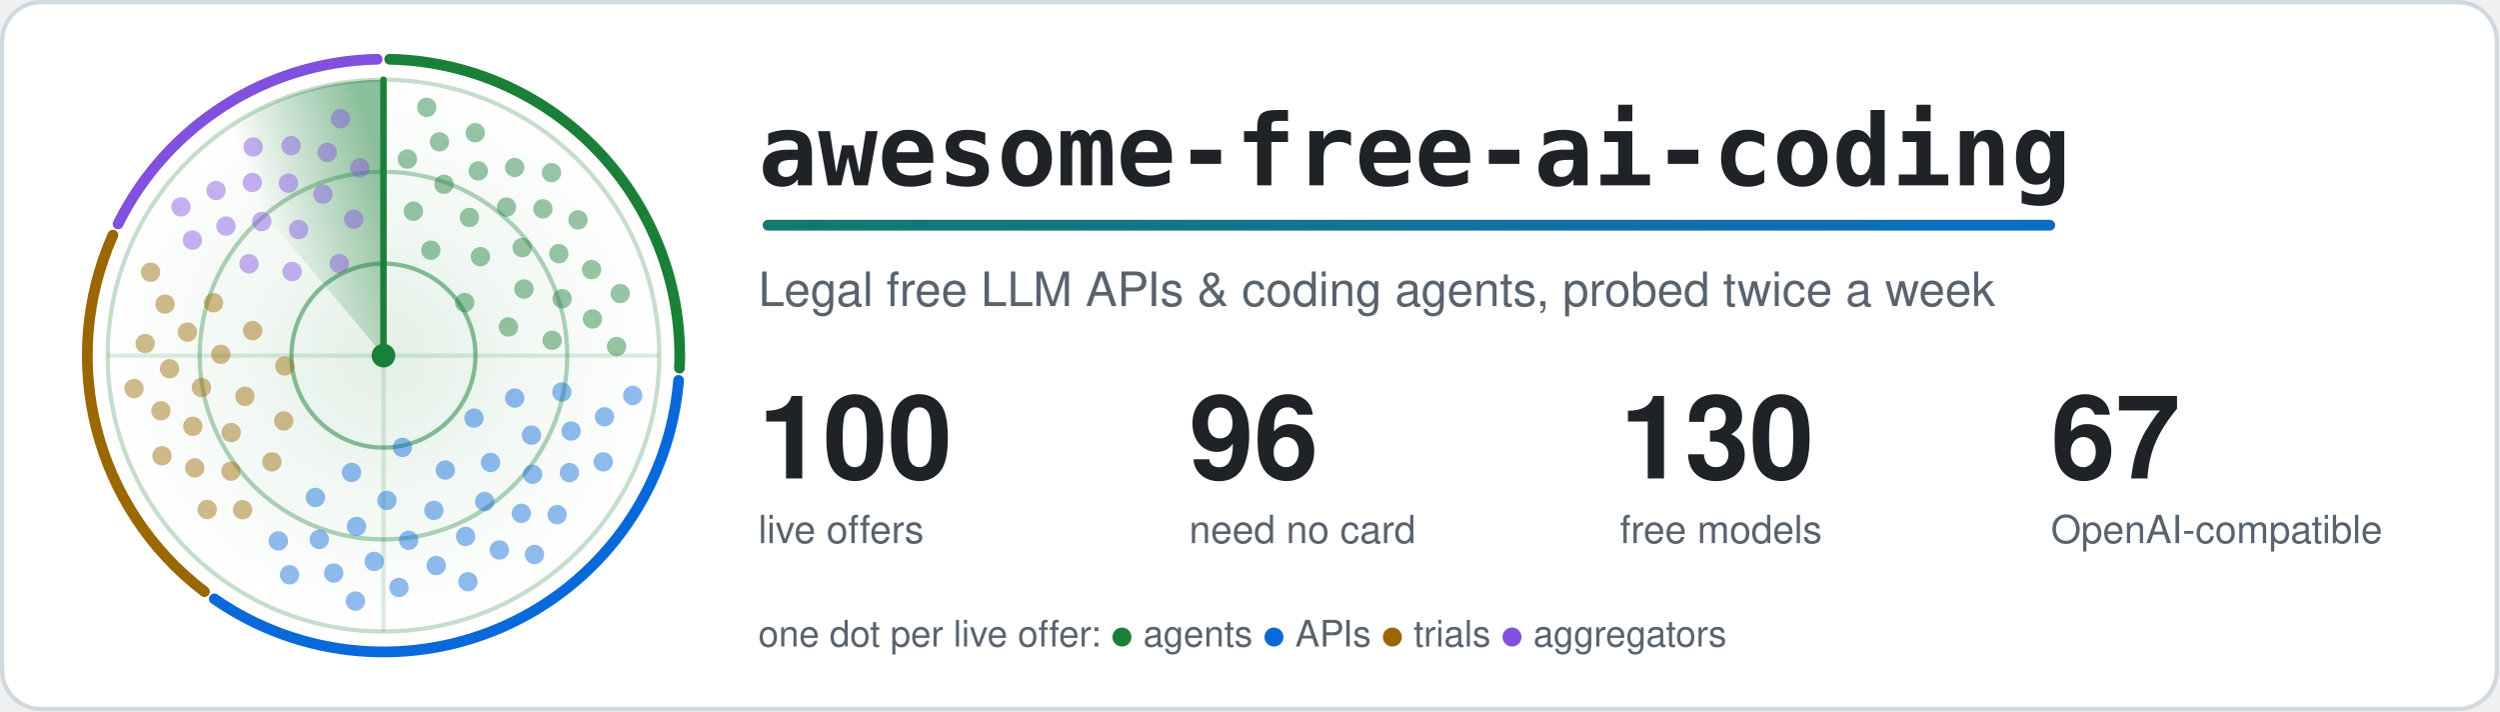
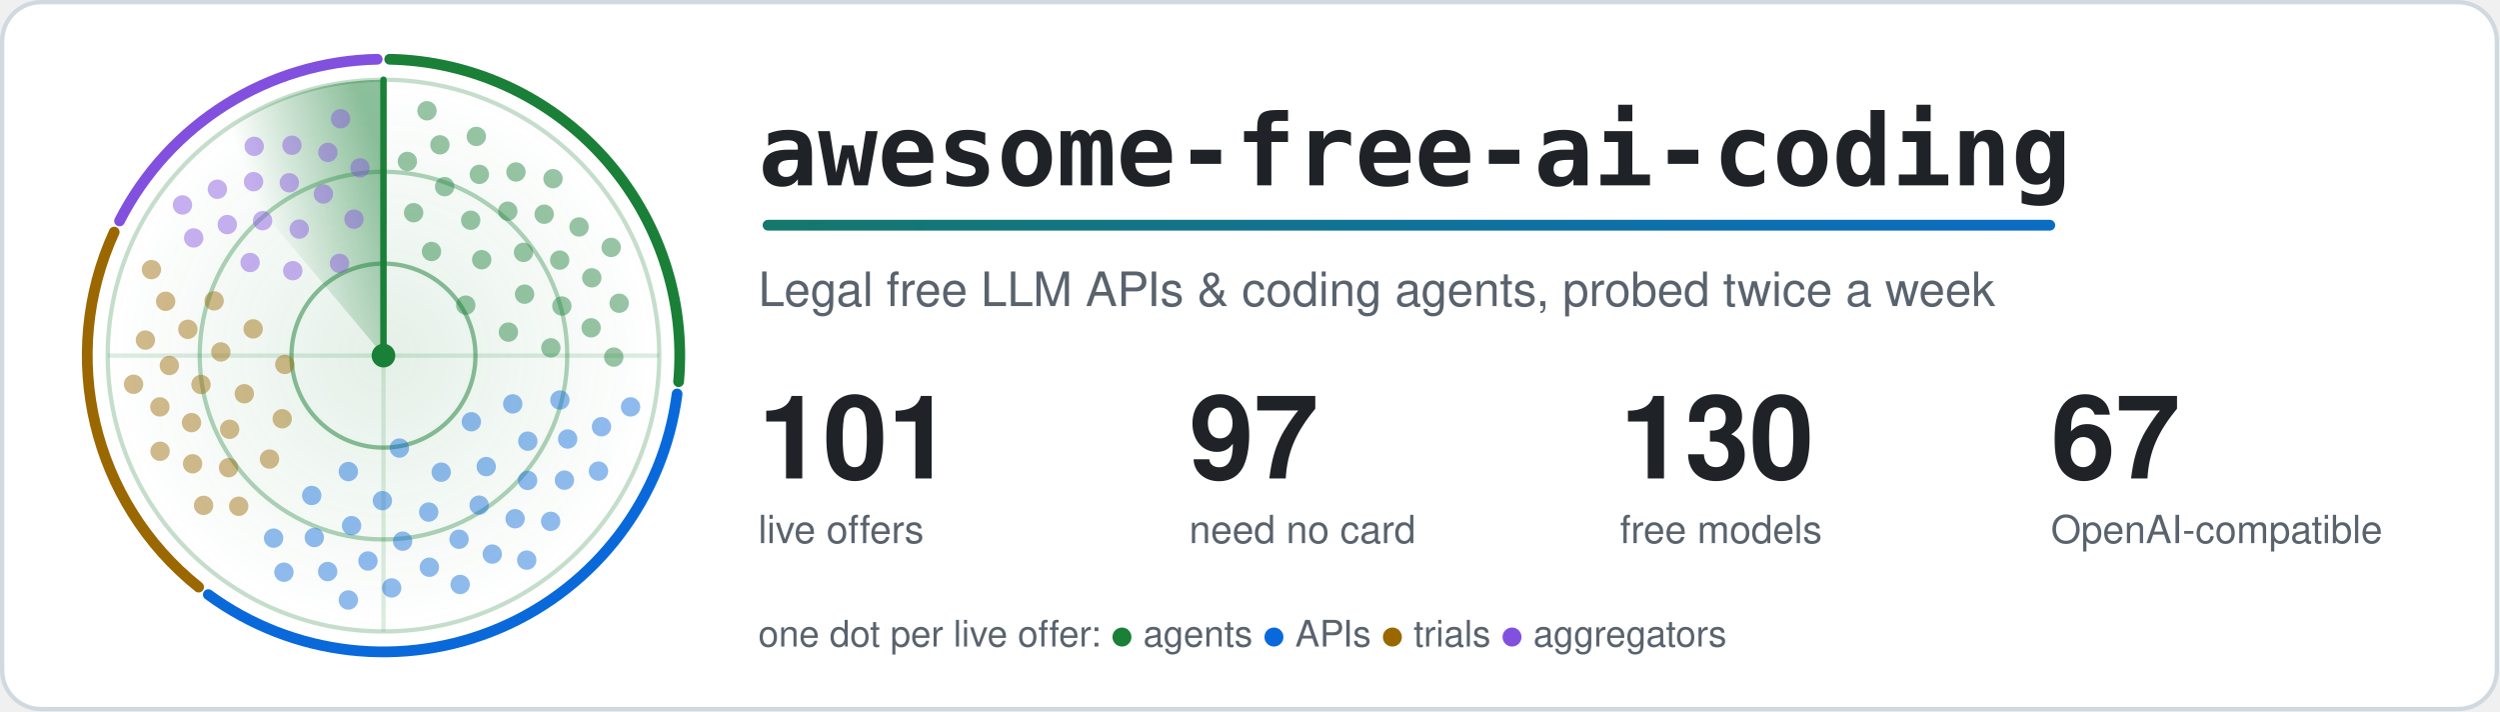
<svg xmlns="http://www.w3.org/2000/svg" width="1160" height="330" viewBox="0 0 1160 330" role="img" aria-labelledby="title">
  <style>.card{fill:#ffffff;stroke:#d1d9e0}.t{fill:#1f2328}.m{fill:#59636e}.ring{stroke:#1a7f37}.hub{fill:#1a7f37}.beam{stroke:#1a7f37}.s0,.s1,.g0,.g1{stop-color:#1a7f37}.a0{stop-color:#1a7f37}.a1{stop-color:#0969da}.dot.agents,.key.agents{fill:#1a7f37}.rim.agents{stroke:#1a7f37}.dot.apis,.key.apis{fill:#0969da}.rim.apis{stroke:#0969da}.dot.trials,.key.trials{fill:#9a6700}.rim.trials{stroke:#9a6700}.dot.aggregators,.key.aggregators{fill:#8250df}.rim.aggregators{stroke:#8250df}.rim{fill:none}.s0{stop-opacity:.5}.s1,.g1{stop-opacity:0}.g0{stop-opacity:.12}.dot{opacity:.45;animation:ping 6s linear infinite}@keyframes ping{0%,4%{opacity:1}55%,100%{opacity:.45}}.turning{animation:turn 6s linear infinite}@keyframes turn{to{transform:rotate(360deg)}}@media (prefers-reduced-motion: reduce) {.dot { animation: none; opacity: 1 } .turning { animation: none }}</style>
  <defs>
    <linearGradient id="accent" gradientUnits="userSpaceOnUse" x1="0" y1="0" x2="1100" y2="0">
      <stop class="a0" offset="0" />
      <stop class="a1" offset="1" />
    </linearGradient>
  </defs>
  <rect class="card" x="1" y="1" width="1158" height="328" rx="18" stroke-width="2" />
  <defs>
    <radialGradient id="glow">
      <stop class="g0" offset="0" />
      <stop class="g1" offset="1" />
    </radialGradient>
  </defs>
  <circle cx="178.0" cy="165.0" r="128.0" fill="url(#glow)" />
  <circle class="ring" cx="178.0" cy="165.0" r="42.7" fill="none" stroke-width="2" stroke-opacity=".5" />
  <circle class="ring" cx="178.0" cy="165.0" r="85.3" fill="none" stroke-width="2" stroke-opacity=".35" />
  <circle class="ring" cx="178.0" cy="165.0" r="128.0" fill="none" stroke-width="2" stroke-opacity=".25" />
  <path class="ring" d="M50.0 165.0H306.0M178.0 37.0V293.0" stroke-width="2" stroke-opacity=".15" />
-   <path class="rim agents" d="M180.9 27.5A137.5 137.5 0 0 1 315.4 170.8" stroke-width="5" stroke-linecap="round" />
-   <path class="rim apis" d="M315.0 176.5A137.5 137.5 0 0 1 99.5 277.9" stroke-width="5" stroke-linecap="round" />
-   <path class="rim trials" d="M94.9 274.5A137.5 137.5 0 0 1 52.4 109.1" stroke-width="5" stroke-linecap="round" />
-   <path class="rim aggregators" d="M54.8 103.9A137.5 137.5 0 0 1 175.1 27.5" stroke-width="5" stroke-linecap="round" />
+   <path class="rim agents" d="M180.9 27.5A137.5 137.5 0 0 1 315.0 177.1" stroke-width="5" stroke-linecap="round" />
+   <path class="rim apis" d="M314.3 182.8A137.5 137.5 0 0 1 96.7 275.9" stroke-width="5" stroke-linecap="round" />
+   <path class="rim trials" d="M92.2 272.4A137.5 137.5 0 0 1 53.0 107.7" stroke-width="5" stroke-linecap="round" />
+   <path class="rim aggregators" d="M55.5 102.5A137.5 137.5 0 0 1 175.1 27.5" stroke-width="5" stroke-linecap="round" />
  <defs>
    <linearGradient id="sweep" gradientUnits="userSpaceOnUse" x1="178.0" y1="75.4" x2="120.4" y2="96.4">
      <stop class="s0" offset="0" />
      <stop class="s1" offset="1" />
    </linearGradient>
  </defs>
  <g class="turning" style="transform-origin:178.0px 165.0px">
    <path fill="url(#sweep)" d="M178.0 165.0L95.7 66.9A128.0 128.0 0 0 1 178.0 37.0Z" />
    <line class="beam" x1="178.0" y1="165.0" x2="178.0" y2="37.0" stroke-width="3" stroke-linecap="round" />
  </g>
-   <circle class="dot agents" cx="215.7" cy="140.4" r="4.5" style="animation-delay:0.95s" />
-   <circle class="dot agents" cx="200.0" cy="116.1" r="4.5" style="animation-delay:0.40s" />
-   <circle class="dot agents" cx="236.0" cy="151.7" r="4.5" style="animation-delay:1.29s" />
-   <circle class="dot agents" cx="223.0" cy="119.1" r="4.5" style="animation-delay:0.74s" />
-   <circle class="dot agents" cx="191.9" cy="98.0" r="4.5" style="animation-delay:0.20s" />
-   <circle class="dot agents" cx="243.2" cy="134.1" r="4.5" style="animation-delay:1.08s" />
-   <circle class="dot agents" cx="217.9" cy="100.9" r="4.5" style="animation-delay:0.53s" />
-   <circle class="dot agents" cx="256.3" cy="157.9" r="4.5" style="animation-delay:1.41s" />
-   <circle class="dot agents" cx="242.4" cy="114.9" r="4.5" style="animation-delay:0.87s" />
-   <circle class="dot agents" cx="206.1" cy="85.5" r="4.5" style="animation-delay:0.32s" />
-   <circle class="dot agents" cx="260.9" cy="138.6" r="4.5" style="animation-delay:1.21s" />
-   <circle class="dot agents" cx="235.1" cy="96.1" r="4.5" style="animation-delay:0.66s" />
-   <circle class="dot agents" cx="189.1" cy="73.8" r="4.5" style="animation-delay:0.12s" />
-   <circle class="dot agents" cx="259.4" cy="117.7" r="4.5" style="animation-delay:1.00s" />
-   <circle class="dot agents" cx="222.0" cy="79.3" r="4.5" style="animation-delay:0.45s" />
-   <circle class="dot agents" cx="275.0" cy="148.0" r="4.5" style="animation-delay:1.33s" />
-   <circle class="dot agents" cx="252.0" cy="96.9" r="4.5" style="animation-delay:0.79s" />
-   <circle class="dot agents" cx="204.0" cy="65.8" r="4.5" style="animation-delay:0.24s" />
-   <circle class="dot agents" cx="274.6" cy="125.1" r="4.5" style="animation-delay:1.13s" />
-   <circle class="dot agents" cx="238.9" cy="77.7" r="4.5" style="animation-delay:0.58s" />
-   <circle class="dot agents" cx="286.2" cy="160.8" r="4.5" style="animation-delay:1.46s" />
-   <circle class="dot agents" cx="268.3" cy="102.0" r="4.5" style="animation-delay:0.92s" />
-   <circle class="dot agents" cx="220.6" cy="61.6" r="4.5" style="animation-delay:0.37s" />
-   <circle class="dot agents" cx="287.9" cy="136.2" r="4.5" style="animation-delay:1.25s" />
-   <circle class="dot agents" cx="256.0" cy="80.1" r="4.5" style="animation-delay:0.71s" />
-   <circle class="dot agents" cx="198.1" cy="49.8" r="4.5" style="animation-delay:0.16s" />
-   <circle class="dot apis" cx="186.8" cy="207.6" r="4.5" style="animation-delay:2.81s" />
-   <circle class="dot apis" cx="220.0" cy="194.0" r="4.5" style="animation-delay:2.08s" />
-   <circle class="dot apis" cx="163.2" cy="219.2" r="4.5" style="animation-delay:3.26s" />
-   <circle class="dot apis" cx="206.7" cy="218.1" r="4.5" style="animation-delay:2.53s" />
-   <circle class="dot apis" cx="238.9" cy="184.7" r="4.5" style="animation-delay:1.80s" />
-   <circle class="dot apis" cx="179.6" cy="232.2" r="4.5" style="animation-delay:2.98s" />
-   <circle class="dot apis" cx="227.7" cy="214.6" r="4.5" style="animation-delay:2.25s" />
-   <circle class="dot apis" cx="146.4" cy="230.8" r="4.5" style="animation-delay:3.43s" />
-   <circle class="dot apis" cx="201.4" cy="236.8" r="4.5" style="animation-delay:2.70s" />
-   <circle class="dot apis" cx="246.7" cy="201.9" r="4.5" style="animation-delay:1.97s" />
-   <circle class="dot apis" cx="165.5" cy="244.3" r="4.5" style="animation-delay:3.15s" />
-   <circle class="dot apis" cx="225.0" cy="232.7" r="4.5" style="animation-delay:2.42s" />
-   <circle class="dot apis" cx="260.8" cy="181.9" r="4.5" style="animation-delay:1.69s" />
-   <circle class="dot apis" cx="189.7" cy="250.7" r="4.5" style="animation-delay:2.87s" />
-   <circle class="dot apis" cx="247.2" cy="220.1" r="4.5" style="animation-delay:2.14s" />
-   <circle class="dot apis" cx="148.2" cy="250.3" r="4.5" style="animation-delay:3.32s" />
-   <circle class="dot apis" cx="216.1" cy="248.9" r="4.5" style="animation-delay:2.59s" />
-   <circle class="dot apis" cx="265.1" cy="200.0" r="4.5" style="animation-delay:1.86s" />
-   <circle class="dot apis" cx="173.7" cy="260.5" r="4.5" style="animation-delay:3.04s" />
-   <circle class="dot apis" cx="242.0" cy="238.2" r="4.5" style="animation-delay:2.31s" />
-   <circle class="dot apis" cx="129.2" cy="251.0" r="4.5" style="animation-delay:3.49s" />
-   <circle class="dot apis" cx="202.5" cy="262.4" r="4.5" style="animation-delay:2.76s" />
-   <circle class="dot apis" cx="264.3" cy="219.3" r="4.5" style="animation-delay:2.04s" />
-   <circle class="dot apis" cx="154.9" cy="265.9" r="4.5" style="animation-delay:3.21s" />
-   <circle class="dot apis" cx="231.8" cy="255.2" r="4.5" style="animation-delay:2.49s" />
-   <circle class="dot apis" cx="280.6" cy="193.4" r="4.5" style="animation-delay:1.76s" />
-   <circle class="dot apis" cx="185.2" cy="272.6" r="4.5" style="animation-delay:2.94s" />
-   <circle class="dot apis" cx="258.6" cy="238.8" r="4.5" style="animation-delay:2.21s" />
-   <circle class="dot apis" cx="134.4" cy="266.7" r="4.5" style="animation-delay:3.39s" />
-   <circle class="dot apis" cx="217.2" cy="269.9" r="4.5" style="animation-delay:2.66s" />
-   <circle class="dot apis" cx="280.0" cy="214.3" r="4.5" style="animation-delay:1.93s" />
-   <circle class="dot apis" cx="165.0" cy="278.9" r="4.5" style="animation-delay:3.11s" />
-   <circle class="dot apis" cx="248.1" cy="257.3" r="4.5" style="animation-delay:2.38s" />
-   <circle class="dot apis" cx="293.7" cy="183.5" r="4.5" style="animation-delay:1.65s" />
-   <circle class="dot trials" cx="132.2" cy="169.8" r="4.5" style="animation-delay:4.40s" />
-   <circle class="dot trials" cx="131.7" cy="195.3" r="4.5" style="animation-delay:3.95s" />
-   <circle class="dot trials" cx="117.3" cy="153.4" r="4.5" style="animation-delay:4.68s" />
-   <circle class="dot trials" cx="113.7" cy="183.9" r="4.5" style="animation-delay:4.23s" />
-   <circle class="dot trials" cx="126.2" cy="214.3" r="4.5" style="animation-delay:3.77s" />
-   <circle class="dot trials" cx="102.5" cy="164.4" r="4.5" style="animation-delay:4.51s" />
-   <circle class="dot trials" cx="107.3" cy="200.7" r="4.5" style="animation-delay:4.05s" />
-   <circle class="dot trials" cx="99.1" cy="140.5" r="4.5" style="animation-delay:4.79s" />
-   <circle class="dot trials" cx="93.5" cy="179.8" r="4.5" style="animation-delay:4.33s" />
-   <circle class="dot trials" cx="107.2" cy="218.6" r="4.5" style="animation-delay:3.88s" />
-   <circle class="dot trials" cx="87.0" cy="154.1" r="4.5" style="animation-delay:4.61s" />
-   <circle class="dot trials" cx="89.5" cy="197.8" r="4.5" style="animation-delay:4.16s" />
-   <circle class="dot trials" cx="112.6" cy="236.5" r="4.5" style="animation-delay:3.71s" />
-   <circle class="dot trials" cx="78.7" cy="171.1" r="4.5" style="animation-delay:4.44s" />
-   <circle class="dot trials" cx="90.4" cy="217.1" r="4.5" style="animation-delay:3.99s" />
-   <circle class="dot trials" cx="76.6" cy="141.1" r="4.5" style="animation-delay:4.72s" />
-   <circle class="dot trials" cx="74.7" cy="190.6" r="4.5" style="animation-delay:4.27s" />
-   <circle class="dot trials" cx="96.2" cy="236.4" r="4.5" style="animation-delay:3.81s" />
-   <circle class="dot trials" cx="67.4" cy="159.4" r="4.5" style="animation-delay:4.55s" />
-   <circle class="dot trials" cx="75.2" cy="211.5" r="4.5" style="animation-delay:4.09s" />
-   <circle class="dot trials" cx="69.9" cy="126.3" r="4.5" style="animation-delay:4.83s" />
-   <circle class="dot trials" cx="62.2" cy="180.3" r="4.5" style="animation-delay:4.37s" />
-   <circle class="dot aggregators" cx="157.5" cy="122.3" r="4.5" style="animation-delay:5.57s" />
-   <circle class="dot aggregators" cx="135.6" cy="126.0" r="4.5" style="animation-delay:5.21s" />
-   <circle class="dot aggregators" cx="164.2" cy="101.7" r="4.5" style="animation-delay:5.80s" />
-   <circle class="dot aggregators" cx="138.6" cy="106.5" r="4.5" style="animation-delay:5.43s" />
-   <circle class="dot aggregators" cx="115.6" cy="122.4" r="4.5" style="animation-delay:5.07s" />
-   <circle class="dot aggregators" cx="149.9" cy="90.1" r="4.5" style="animation-delay:5.66s" />
-   <circle class="dot aggregators" cx="121.5" cy="102.8" r="4.5" style="animation-delay:5.30s" />
-   <circle class="dot aggregators" cx="167.0" cy="77.9" r="4.5" style="animation-delay:5.88s" />
-   <circle class="dot aggregators" cx="133.9" cy="85.0" r="4.5" style="animation-delay:5.52s" />
-   <circle class="dot aggregators" cx="104.9" cy="104.9" r="4.5" style="animation-delay:5.16s" />
-   <circle class="dot aggregators" cx="151.9" cy="70.7" r="4.5" style="animation-delay:5.74s" />
-   <circle class="dot aggregators" cx="117.1" cy="84.7" r="4.5" style="animation-delay:5.38s" />
-   <circle class="dot aggregators" cx="89.3" cy="111.4" r="4.5" style="animation-delay:5.02s" />
-   <circle class="dot aggregators" cx="135.1" cy="67.6" r="4.5" style="animation-delay:5.60s" />
-   <circle class="dot aggregators" cx="100.3" cy="88.4" r="4.5" style="animation-delay:5.24s" />
-   <circle class="dot aggregators" cx="158.0" cy="55.1" r="4.5" style="animation-delay:5.83s" />
-   <circle class="dot aggregators" cx="117.5" cy="68.2" r="4.5" style="animation-delay:5.47s" />
-   <circle class="dot aggregators" cx="84.0" cy="96.0" r="4.5" style="animation-delay:5.10s" />
+   <circle class="dot agents" cx="216.2" cy="141.6" r="4.5" style="animation-delay:0.98s" />
+   <circle class="dot agents" cx="200.3" cy="116.7" r="4.5" style="animation-delay:0.41s" />
+   <circle class="dot agents" cx="236.0" cy="154.1" r="4.5" style="animation-delay:1.32s" />
+   <circle class="dot agents" cx="223.6" cy="120.5" r="4.5" style="animation-delay:0.76s" />
+   <circle class="dot agents" cx="192.0" cy="98.7" r="4.5" style="animation-delay:0.20s" />
+   <circle class="dot agents" cx="243.5" cy="136.5" r="4.5" style="animation-delay:1.11s" />
+   <circle class="dot agents" cx="218.5" cy="102.2" r="4.5" style="animation-delay:0.55s" />
+   <circle class="dot agents" cx="255.7" cy="161.4" r="4.5" style="animation-delay:1.46s" />
+   <circle class="dot agents" cx="243.0" cy="117.1" r="4.5" style="animation-delay:0.89s" />
+   <circle class="dot agents" cx="206.4" cy="86.6" r="4.5" style="animation-delay:0.33s" />
+   <circle class="dot agents" cx="260.8" cy="142.0" r="4.5" style="animation-delay:1.24s" />
+   <circle class="dot agents" cx="235.7" cy="98.0" r="4.5" style="animation-delay:0.68s" />
+   <circle class="dot agents" cx="189.1" cy="74.9" r="4.5" style="animation-delay:0.12s" />
+   <circle class="dot agents" cx="259.8" cy="120.7" r="4.5" style="animation-delay:1.03s" />
+   <circle class="dot agents" cx="222.5" cy="80.9" r="4.5" style="animation-delay:0.46s" />
+   <circle class="dot agents" cx="274.4" cy="152.1" r="4.5" style="animation-delay:1.37s" />
+   <circle class="dot agents" cx="252.6" cy="99.4" r="4.5" style="animation-delay:0.81s" />
+   <circle class="dot agents" cx="204.2" cy="67.2" r="4.5" style="animation-delay:0.25s" />
+   <circle class="dot agents" cx="274.7" cy="128.9" r="4.5" style="animation-delay:1.16s" />
+   <circle class="dot agents" cx="239.5" cy="79.8" r="4.5" style="animation-delay:0.60s" />
+   <circle class="dot agents" cx="284.9" cy="165.7" r="4.5" style="animation-delay:1.51s" />
+   <circle class="dot agents" cx="268.8" cy="105.3" r="4.5" style="animation-delay:0.94s" />
+   <circle class="dot agents" cx="221.1" cy="63.3" r="4.5" style="animation-delay:0.38s" />
+   <circle class="dot agents" cx="287.4" cy="140.7" r="4.5" style="animation-delay:1.29s" />
+   <circle class="dot agents" cx="256.7" cy="82.9" r="4.5" style="animation-delay:0.73s" />
+   <circle class="dot agents" cx="198.2" cy="51.4" r="4.5" style="animation-delay:0.17s" />
+   <circle class="dot agents" cx="283.7" cy="114.8" r="4.5" style="animation-delay:1.08s" />
+   <circle class="dot apis" cx="185.4" cy="207.9" r="4.5" style="animation-delay:2.84s" />
+   <circle class="dot apis" cx="218.8" cy="195.7" r="4.5" style="animation-delay:2.12s" />
+   <circle class="dot apis" cx="161.7" cy="218.8" r="4.5" style="animation-delay:3.28s" />
+   <circle class="dot apis" cx="204.8" cy="219.1" r="4.5" style="animation-delay:2.56s" />
+   <circle class="dot apis" cx="238.0" cy="187.4" r="4.5" style="animation-delay:1.84s" />
+   <circle class="dot apis" cx="177.5" cy="232.3" r="4.5" style="animation-delay:3.01s" />
+   <circle class="dot apis" cx="225.7" cy="216.5" r="4.5" style="animation-delay:2.29s" />
+   <circle class="dot apis" cx="144.7" cy="229.9" r="4.5" style="animation-delay:3.45s" />
+   <circle class="dot apis" cx="199.0" cy="237.6" r="4.5" style="animation-delay:2.73s" />
+   <circle class="dot apis" cx="245.0" cy="204.7" r="4.5" style="animation-delay:2.01s" />
+   <circle class="dot apis" cx="163.2" cy="243.9" r="4.5" style="animation-delay:3.18s" />
+   <circle class="dot apis" cx="222.4" cy="234.4" r="4.5" style="animation-delay:2.46s" />
+   <circle class="dot apis" cx="259.9" cy="185.6" r="4.5" style="animation-delay:1.74s" />
+   <circle class="dot apis" cx="186.9" cy="251.1" r="4.5" style="animation-delay:2.90s" />
+   <circle class="dot apis" cx="244.9" cy="222.9" r="4.5" style="animation-delay:2.18s" />
+   <circle class="dot apis" cx="145.9" cy="249.4" r="4.5" style="animation-delay:3.35s" />
+   <circle class="dot apis" cx="213.1" cy="250.2" r="4.5" style="animation-delay:2.63s" />
+   <circle class="dot apis" cx="263.5" cy="203.7" r="4.5" style="animation-delay:1.91s" />
+   <circle class="dot apis" cx="170.8" cy="260.3" r="4.5" style="animation-delay:3.07s" />
+   <circle class="dot apis" cx="239.1" cy="240.7" r="4.5" style="animation-delay:2.35s" />
+   <circle class="dot apis" cx="127.0" cy="249.7" r="4.5" style="animation-delay:3.52s" />
+   <circle class="dot apis" cx="199.3" cy="263.2" r="4.5" style="animation-delay:2.80s" />
+   <circle class="dot apis" cx="262.0" cy="222.8" r="4.5" style="animation-delay:2.08s" />
+   <circle class="dot apis" cx="152.1" cy="265.2" r="4.5" style="animation-delay:3.24s" />
+   <circle class="dot apis" cx="228.5" cy="257.1" r="4.5" style="animation-delay:2.52s" />
+   <circle class="dot apis" cx="279.2" cy="198.0" r="4.5" style="animation-delay:1.80s" />
+   <circle class="dot apis" cx="181.8" cy="272.8" r="4.5" style="animation-delay:2.97s" />
+   <circle class="dot apis" cx="255.6" cy="241.9" r="4.5" style="animation-delay:2.25s" />
+   <circle class="dot apis" cx="131.8" cy="265.5" r="4.5" style="animation-delay:3.41s" />
+   <circle class="dot apis" cx="213.6" cy="271.2" r="4.5" style="animation-delay:2.69s" />
+   <circle class="dot apis" cx="277.8" cy="218.6" r="4.5" style="animation-delay:1.97s" />
+   <circle class="dot apis" cx="161.7" cy="278.4" r="4.5" style="animation-delay:3.14s" />
+   <circle class="dot apis" cx="244.5" cy="259.9" r="4.5" style="animation-delay:2.42s" />
+   <circle class="dot apis" cx="292.7" cy="188.8" r="4.5" style="animation-delay:1.70s" />
+   <circle class="dot trials" cx="132.2" cy="169.1" r="4.5" style="animation-delay:4.42s" />
+   <circle class="dot trials" cx="131.0" cy="194.3" r="4.5" style="animation-delay:3.97s" />
+   <circle class="dot trials" cx="117.5" cy="152.6" r="4.5" style="animation-delay:4.69s" />
+   <circle class="dot trials" cx="113.4" cy="182.7" r="4.5" style="animation-delay:4.24s" />
+   <circle class="dot trials" cx="125.1" cy="213.0" r="4.5" style="animation-delay:3.80s" />
+   <circle class="dot trials" cx="102.5" cy="163.3" r="4.5" style="animation-delay:4.52s" />
+   <circle class="dot trials" cx="106.6" cy="199.2" r="4.5" style="animation-delay:4.07s" />
+   <circle class="dot trials" cx="99.4" cy="139.6" r="4.5" style="animation-delay:4.80s" />
+   <circle class="dot trials" cx="93.3" cy="178.4" r="4.5" style="animation-delay:4.35s" />
+   <circle class="dot trials" cx="106.1" cy="217.0" r="4.5" style="animation-delay:3.90s" />
+   <circle class="dot trials" cx="87.2" cy="152.8" r="4.5" style="animation-delay:4.63s" />
+   <circle class="dot trials" cx="88.9" cy="196.1" r="4.5" style="animation-delay:4.18s" />
+   <circle class="dot trials" cx="110.8" cy="234.9" r="4.5" style="animation-delay:3.73s" />
+   <circle class="dot trials" cx="78.6" cy="169.6" r="4.5" style="animation-delay:4.46s" />
+   <circle class="dot trials" cx="89.4" cy="215.2" r="4.5" style="animation-delay:4.01s" />
+   <circle class="dot trials" cx="76.9" cy="139.8" r="4.5" style="animation-delay:4.73s" />
+   <circle class="dot trials" cx="74.2" cy="188.8" r="4.5" style="animation-delay:4.28s" />
+   <circle class="dot trials" cx="94.5" cy="234.5" r="4.5" style="animation-delay:3.84s" />
+   <circle class="dot trials" cx="67.5" cy="157.8" r="4.5" style="animation-delay:4.56s" />
+   <circle class="dot trials" cx="74.3" cy="209.4" r="4.5" style="animation-delay:4.11s" />
+   <circle class="dot trials" cx="70.3" cy="125.1" r="4.5" style="animation-delay:4.84s" />
+   <circle class="dot trials" cx="62.0" cy="178.3" r="4.5" style="animation-delay:4.39s" />
+   <circle class="dot aggregators" cx="157.6" cy="122.2" r="4.5" style="animation-delay:5.58s" />
+   <circle class="dot aggregators" cx="135.9" cy="125.6" r="4.5" style="animation-delay:5.22s" />
+   <circle class="dot aggregators" cx="164.3" cy="101.7" r="4.5" style="animation-delay:5.80s" />
+   <circle class="dot aggregators" cx="138.9" cy="106.3" r="4.5" style="animation-delay:5.44s" />
+   <circle class="dot aggregators" cx="116.1" cy="121.8" r="4.5" style="animation-delay:5.08s" />
+   <circle class="dot aggregators" cx="150.1" cy="90.0" r="4.5" style="animation-delay:5.66s" />
+   <circle class="dot aggregators" cx="121.9" cy="102.4" r="4.5" style="animation-delay:5.30s" />
+   <circle class="dot aggregators" cx="167.1" cy="77.9" r="4.5" style="animation-delay:5.88s" />
+   <circle class="dot aggregators" cx="134.3" cy="84.8" r="4.5" style="animation-delay:5.52s" />
+   <circle class="dot aggregators" cx="105.5" cy="104.2" r="4.5" style="animation-delay:5.17s" />
+   <circle class="dot aggregators" cx="152.2" cy="70.7" r="4.5" style="animation-delay:5.74s" />
+   <circle class="dot aggregators" cx="117.7" cy="84.3" r="4.5" style="animation-delay:5.39s" />
+   <circle class="dot aggregators" cx="89.9" cy="110.4" r="4.5" style="animation-delay:5.03s" />
+   <circle class="dot aggregators" cx="135.5" cy="67.4" r="4.5" style="animation-delay:5.61s" />
+   <circle class="dot aggregators" cx="100.9" cy="87.8" r="4.5" style="animation-delay:5.25s" />
+   <circle class="dot aggregators" cx="158.1" cy="55.1" r="4.5" style="animation-delay:5.83s" />
+   <circle class="dot aggregators" cx="118.0" cy="67.9" r="4.5" style="animation-delay:5.47s" />
+   <circle class="dot aggregators" cx="84.7" cy="95.1" r="4.5" style="animation-delay:5.11s" />
  <circle class="hub" cx="178.0" cy="165.0" r="5.5" />
  <text class="t" x="352" y="86" font-family="ui-monospace, SFMono-Regular, Menlo, Consolas, monospace" font-size="46" font-weight="700">awesome-free-ai-coding</text>
  <rect x="354" y="102" width="600" height="5" rx="2.5" fill="url(#accent)" />
  <text class="m" x="352" y="142" font-family="-apple-system, BlinkMacSystemFont, 'Segoe UI', Helvetica, Arial, sans-serif" font-size="22">Legal free LLM APIs &amp; coding agents, probed twice a week</text>
-   <text class="t" x="352" y="222" font-family="-apple-system, BlinkMacSystemFont, 'Segoe UI', Helvetica, Arial, sans-serif" font-size="54" font-weight="700">100</text>
+   <text class="t" x="352" y="222" font-family="-apple-system, BlinkMacSystemFont, 'Segoe UI', Helvetica, Arial, sans-serif" font-size="54" font-weight="700">101</text>
  <text class="m" x="352" y="252" font-family="-apple-system, BlinkMacSystemFont, 'Segoe UI', Helvetica, Arial, sans-serif" font-size="18">live offers</text>
-   <text class="t" x="552" y="222" font-family="-apple-system, BlinkMacSystemFont, 'Segoe UI', Helvetica, Arial, sans-serif" font-size="54" font-weight="700">96</text>
+   <text class="t" x="552" y="222" font-family="-apple-system, BlinkMacSystemFont, 'Segoe UI', Helvetica, Arial, sans-serif" font-size="54" font-weight="700">97</text>
  <text class="m" x="552" y="252" font-family="-apple-system, BlinkMacSystemFont, 'Segoe UI', Helvetica, Arial, sans-serif" font-size="18">need no card</text>
  <text class="t" x="752" y="222" font-family="-apple-system, BlinkMacSystemFont, 'Segoe UI', Helvetica, Arial, sans-serif" font-size="54" font-weight="700">130</text>
  <text class="m" x="752" y="252" font-family="-apple-system, BlinkMacSystemFont, 'Segoe UI', Helvetica, Arial, sans-serif" font-size="18">free models</text>
  <text class="t" x="952" y="222" font-family="-apple-system, BlinkMacSystemFont, 'Segoe UI', Helvetica, Arial, sans-serif" font-size="54" font-weight="700">67</text>
  <text class="m" x="952" y="252" font-family="-apple-system, BlinkMacSystemFont, 'Segoe UI', Helvetica, Arial, sans-serif" font-size="18">OpenAI-compatible</text>
  <text class="m" x="352" y="300" font-family="-apple-system, BlinkMacSystemFont, 'Segoe UI', Helvetica, Arial, sans-serif" font-size="17">one dot per live offer: <tspan class="key agents">●</tspan> agents <tspan class="key apis">●</tspan> APIs <tspan class="key trials">●</tspan> trials <tspan class="key aggregators">●</tspan> aggregators</text>
</svg>
